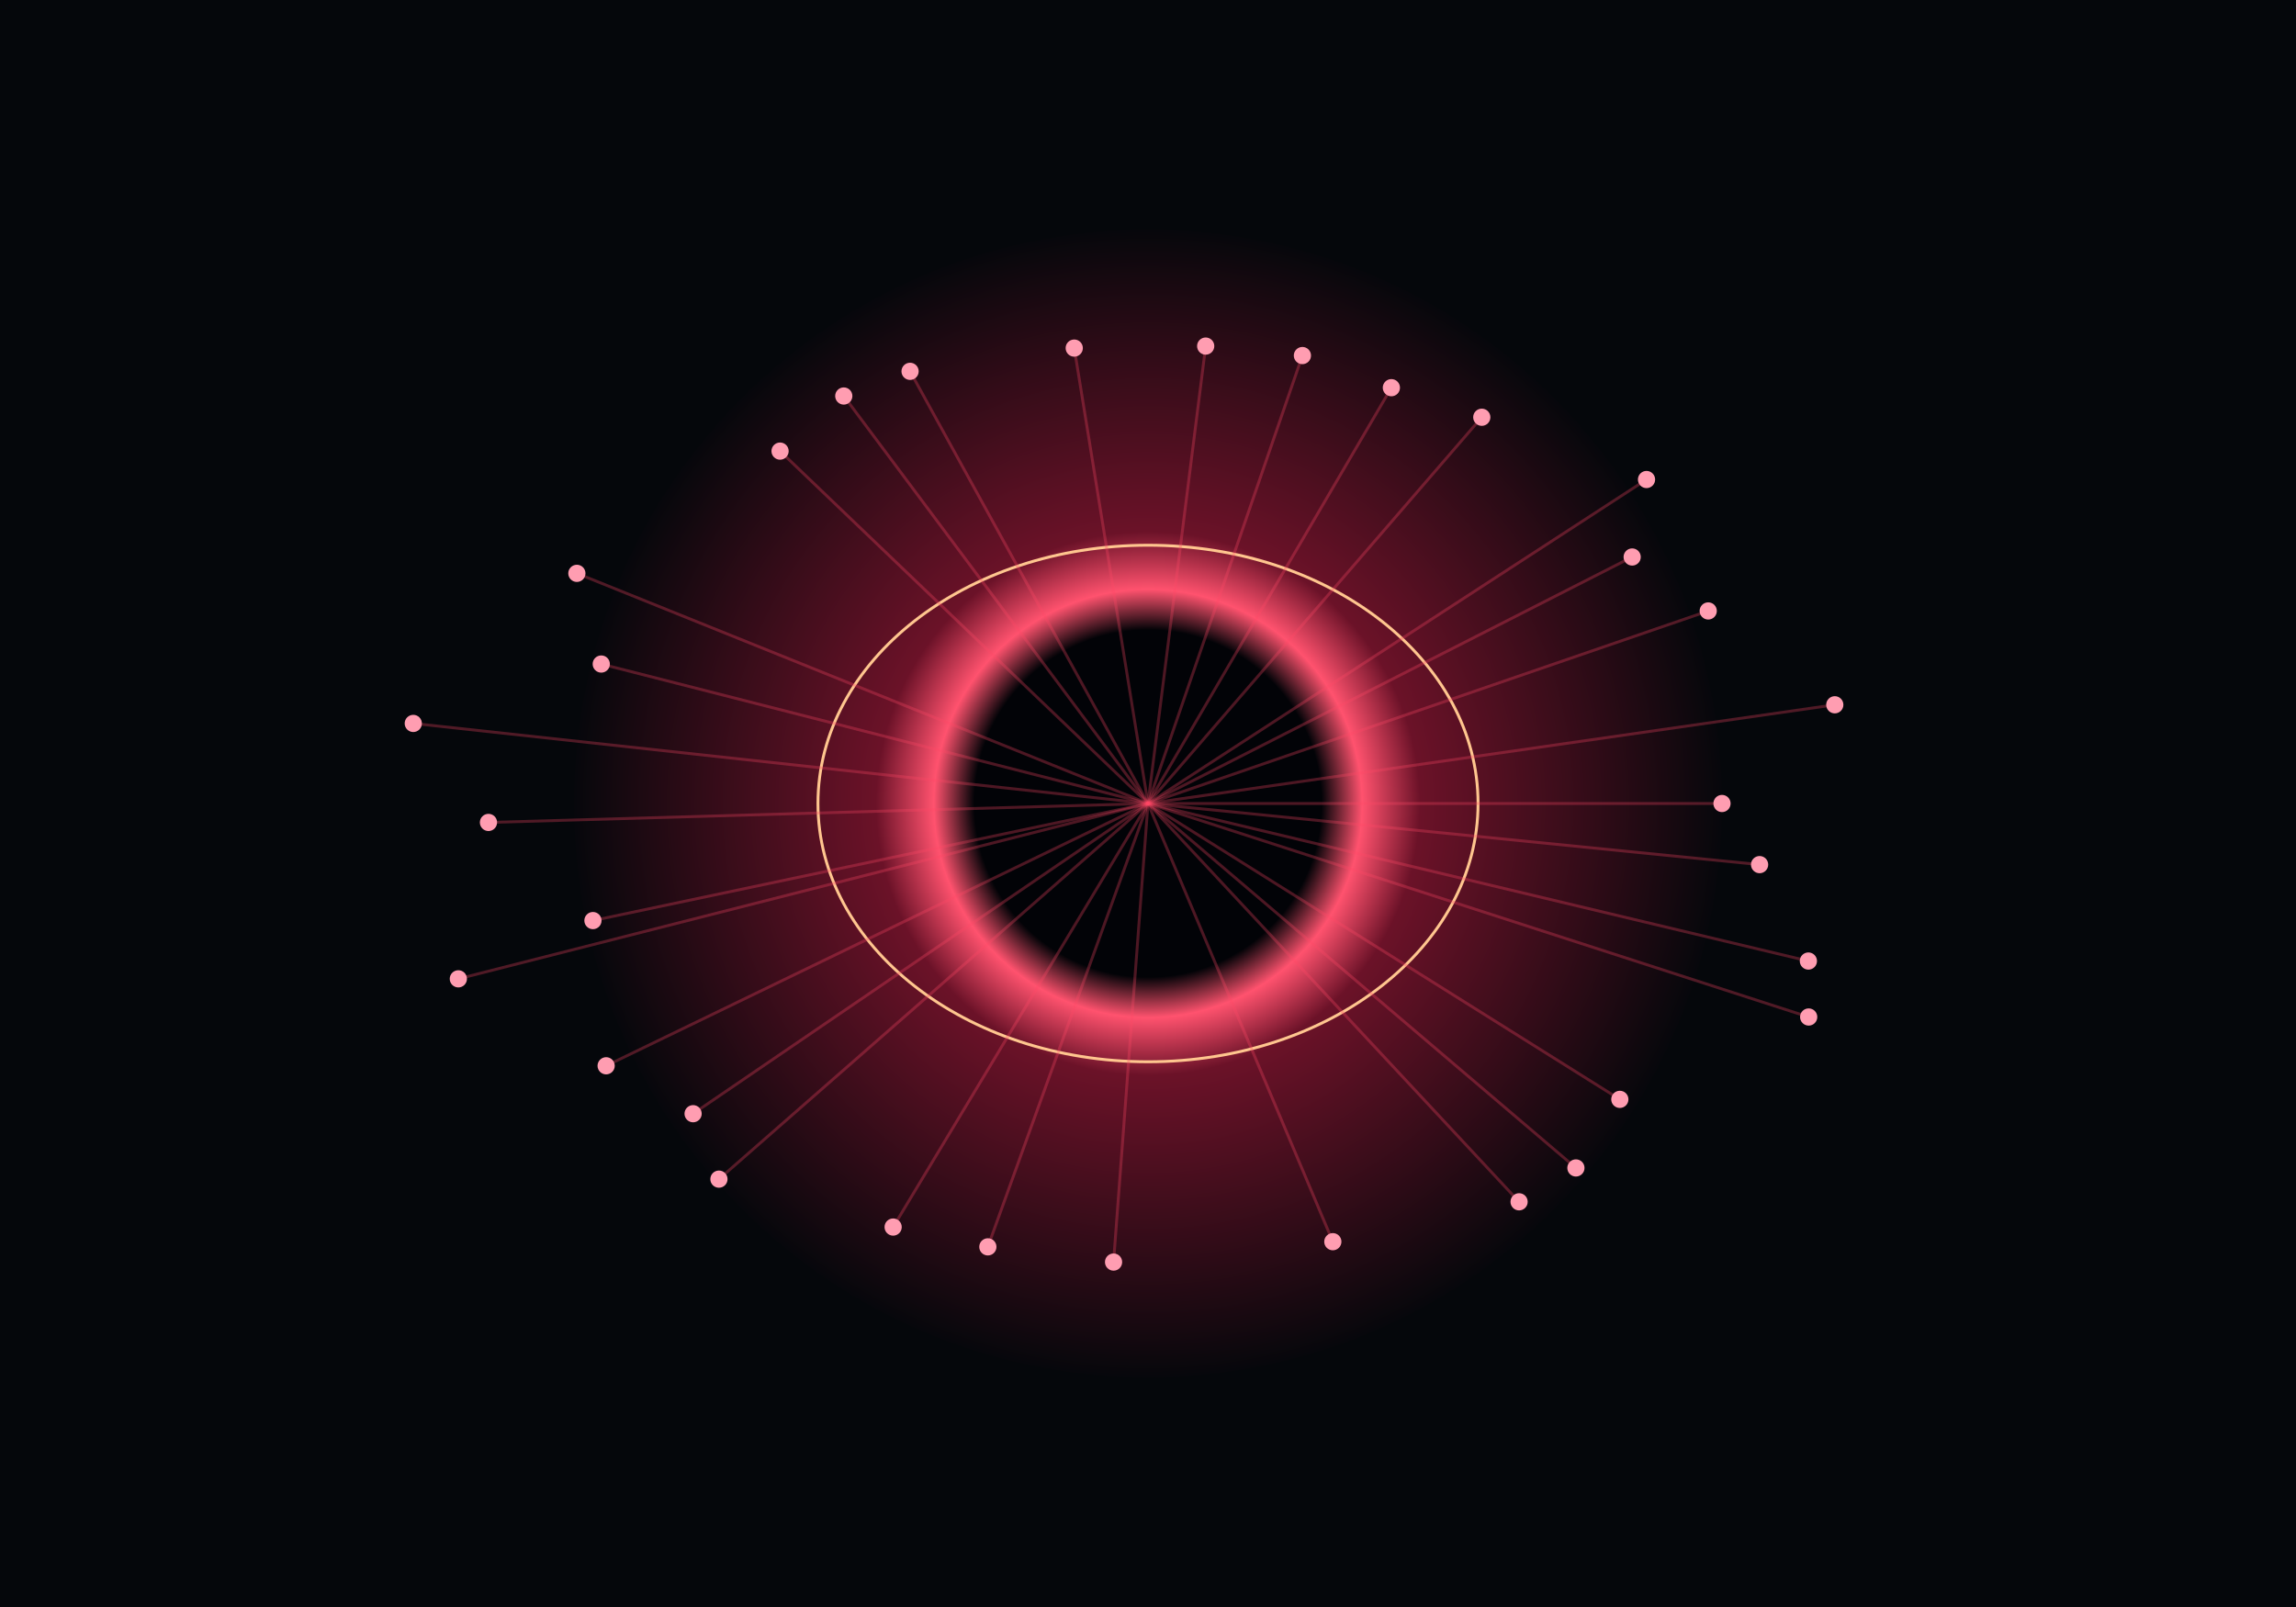
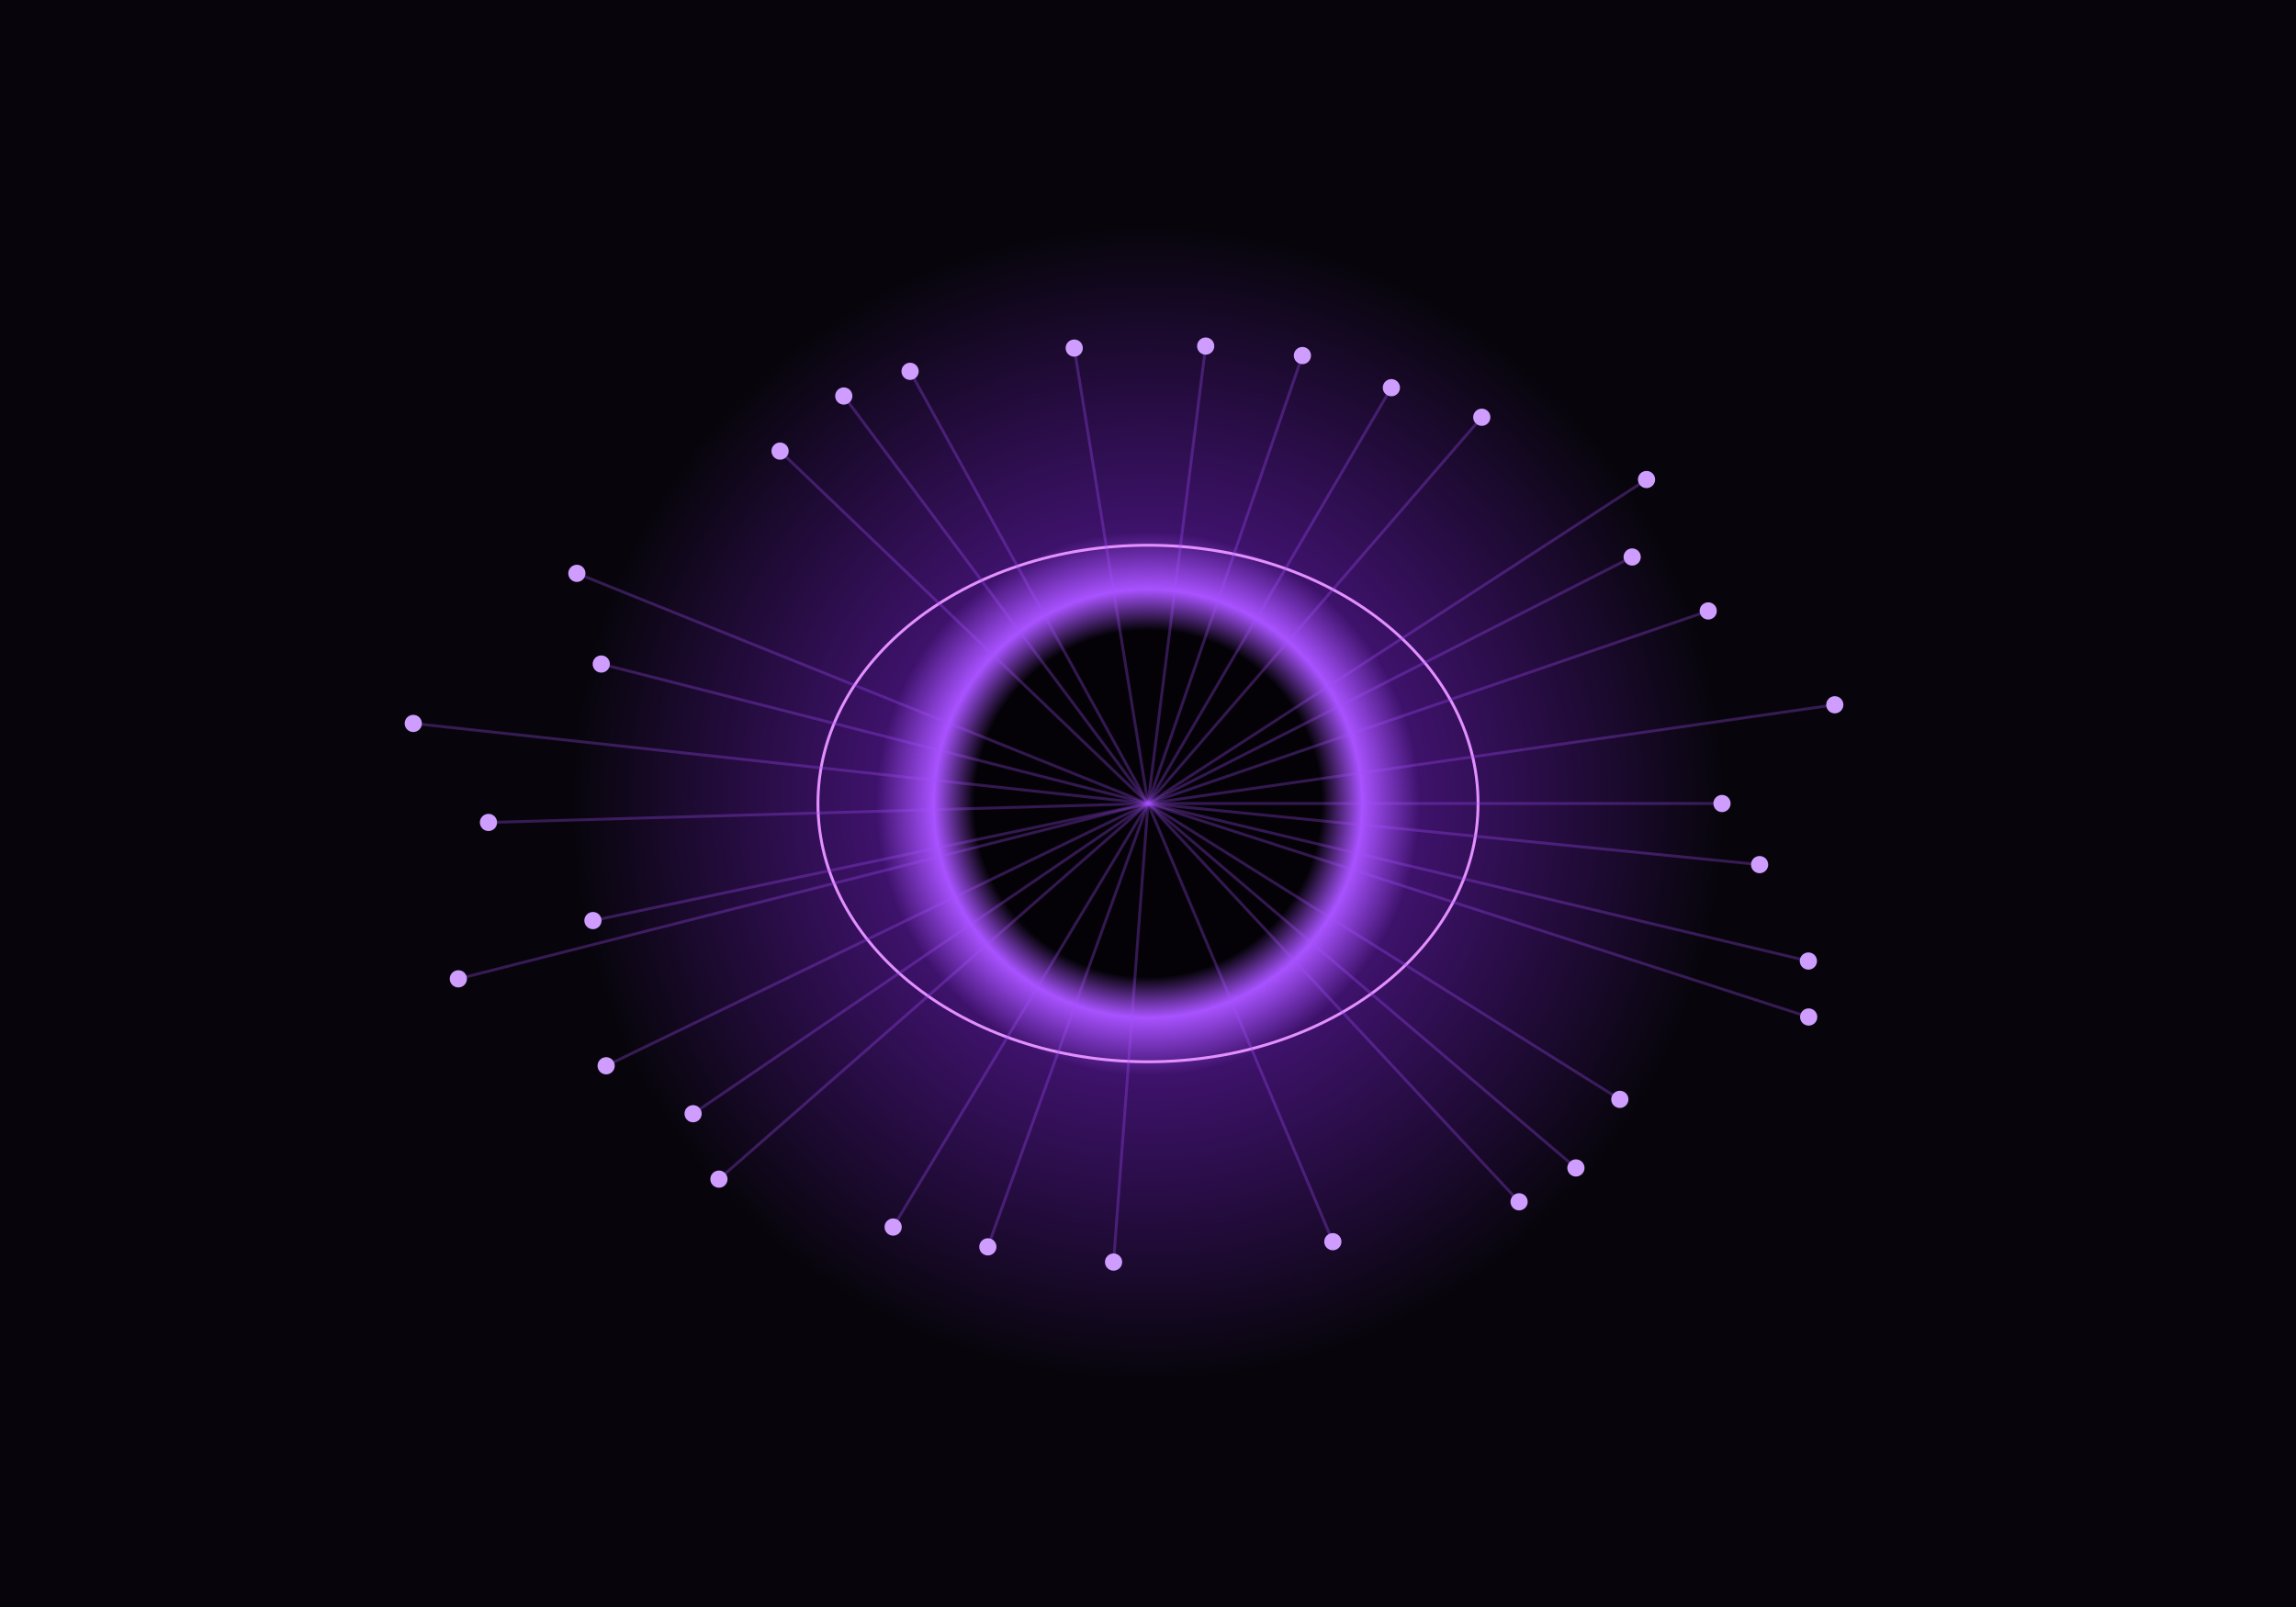
<svg xmlns="http://www.w3.org/2000/svg" viewBox="0 0 800 560">
  <defs>
    <radialGradient id="g">
-       <stop offset="0" stop-color="#020307" />
-       <stop offset=".3" stop-color="#020307" />
-       <stop offset=".37" stop-color="#ff526e" />
-       <stop offset=".47" stop-color="#6b1228" />
-       <stop offset="1" stop-color="#05070b" />
+       <stop offset="0" stop-color="#040207" />
+       <stop offset=".3" stop-color="#040207" />
+       <stop offset=".37" stop-color="#a852ff" />
+       <stop offset=".47" stop-color="#3e126b" />
+       <stop offset="1" stop-color="#07050b" />
    </radialGradient>
  </defs>
-   <rect width="800" height="560" fill="#05070b" />
+   <rect width="800" height="560" fill="#07050b" />
  <circle cx="400" cy="280" r="200" fill="url(#g)" />
-   <ellipse cx="400" cy="280" rx="115" ry="90" fill="none" stroke="#ffc68f" />
-   <path d="M600.0 280.0L400 280" stroke="#ff4765" opacity=".3" />
-   <circle cx="600.0" cy="280.0" r="3" fill="#ff9db1" />
-   <path d="M241.5 388.1L400 280" stroke="#ff4765" opacity=".3" />
-   <circle cx="241.5" cy="388.1" r="3" fill="#ff9db1" />
-   <path d="M420.1 120.6L400 280" stroke="#ff4765" opacity=".3" />
-   <circle cx="420.1" cy="120.6" r="3" fill="#ff9db1" />
-   <path d="M549.1 407.0L400 280" stroke="#ff4765" opacity=".3" />
-   <circle cx="549.1" cy="407.0" r="3" fill="#ff9db1" />
-   <path d="M144.0 252.1L400 280" stroke="#ff4765" opacity=".3" />
-   <circle cx="144.0" cy="252.1" r="3" fill="#ff9db1" />
-   <path d="M568.7 194.1L400 280" stroke="#ff4765" opacity=".3" />
-   <circle cx="568.7" cy="194.1" r="3" fill="#ff9db1" />
-   <path d="M344.2 434.5L400 280" stroke="#ff4765" opacity=".3" />
-   <circle cx="344.2" cy="434.5" r="3" fill="#ff9db1" />
-   <path d="M294.0 138.0L400 280" stroke="#ff4765" opacity=".3" />
-   <circle cx="294.0" cy="138.0" r="3" fill="#ff9db1" />
-   <path d="M630.1 334.9L400 280" stroke="#ff4765" opacity=".3" />
-   <circle cx="630.1" cy="334.9" r="3" fill="#ff9db1" />
-   <path d="M159.7 341.1L400 280" stroke="#ff4765" opacity=".3" />
-   <circle cx="159.7" cy="341.1" r="3" fill="#ff9db1" />
-   <path d="M484.8 135.1L400 280" stroke="#ff4765" opacity=".3" />
-   <circle cx="484.8" cy="135.1" r="3" fill="#ff9db1" />
-   <path d="M464.4 432.7L400 280" stroke="#ff4765" opacity=".3" />
-   <circle cx="464.4" cy="432.7" r="3" fill="#ff9db1" />
-   <path d="M201.0 199.8L400 280" stroke="#ff4765" opacity=".3" />
-   <circle cx="201.0" cy="199.8" r="3" fill="#ff9db1" />
-   <path d="M639.3 245.6L400 280" stroke="#ff4765" opacity=".3" />
-   <circle cx="639.3" cy="245.6" r="3" fill="#ff9db1" />
-   <path d="M250.5 410.9L400 280" stroke="#ff4765" opacity=".3" />
-   <circle cx="250.5" cy="410.9" r="3" fill="#ff9db1" />
-   <path d="M374.3 121.3L400 280" stroke="#ff4765" opacity=".3" />
-   <circle cx="374.3" cy="121.3" r="3" fill="#ff9db1" />
-   <path d="M564.4 383.1L400 280" stroke="#ff4765" opacity=".3" />
-   <circle cx="564.4" cy="383.1" r="3" fill="#ff9db1" />
-   <path d="M170.2 286.6L400 280" stroke="#ff4765" opacity=".3" />
-   <circle cx="170.2" cy="286.6" r="3" fill="#ff9db1" />
-   <path d="M573.7 167.1L400 280" stroke="#ff4765" opacity=".3" />
-   <circle cx="573.7" cy="167.1" r="3" fill="#ff9db1" />
-   <path d="M388.0 439.8L400 280" stroke="#ff4765" opacity=".3" />
-   <circle cx="388.0" cy="439.8" r="3" fill="#ff9db1" />
-   <path d="M271.8 157.2L400 280" stroke="#ff4765" opacity=".3" />
-   <circle cx="271.8" cy="157.2" r="3" fill="#ff9db1" />
-   <path d="M613.1 301.3L400 280" stroke="#ff4765" opacity=".3" />
-   <circle cx="613.1" cy="301.3" r="3" fill="#ff9db1" />
-   <path d="M211.2 371.4L400 280" stroke="#ff4765" opacity=".3" />
-   <circle cx="211.2" cy="371.4" r="3" fill="#ff9db1" />
-   <path d="M453.8 123.9L400 280" stroke="#ff4765" opacity=".3" />
-   <circle cx="453.8" cy="123.9" r="3" fill="#ff9db1" />
-   <path d="M529.3 418.8L400 280" stroke="#ff4765" opacity=".3" />
-   <circle cx="529.3" cy="418.8" r="3" fill="#ff9db1" />
-   <path d="M209.5 231.4L400 280" stroke="#ff4765" opacity=".3" />
-   <circle cx="209.5" cy="231.4" r="3" fill="#ff9db1" />
-   <path d="M595.2 212.9L400 280" stroke="#ff4765" opacity=".3" />
-   <circle cx="595.2" cy="212.9" r="3" fill="#ff9db1" />
-   <path d="M311.2 427.6L400 280" stroke="#ff4765" opacity=".3" />
-   <circle cx="311.2" cy="427.6" r="3" fill="#ff9db1" />
-   <path d="M317.1 129.4L400 280" stroke="#ff4765" opacity=".3" />
-   <circle cx="317.1" cy="129.4" r="3" fill="#ff9db1" />
-   <path d="M630.2 354.4L400 280" stroke="#ff4765" opacity=".3" />
-   <circle cx="630.2" cy="354.4" r="3" fill="#ff9db1" />
-   <path d="M206.6 320.8L400 280" stroke="#ff4765" opacity=".3" />
-   <circle cx="206.6" cy="320.8" r="3" fill="#ff9db1" />
-   <path d="M516.3 145.4L400 280" stroke="#ff4765" opacity=".3" />
-   <circle cx="516.3" cy="145.4" r="3" fill="#ff9db1" />
+   <ellipse cx="400" cy="280" rx="115" ry="90" fill="none" stroke="#e38fff" />
+   <path d="M600.0 280.0L400 280" stroke="#a64dff" opacity=".3" />
+   <circle cx="600.0" cy="280.0" r="3" fill="#ce9dff" />
+   <path d="M241.5 388.1L400 280" stroke="#a64dff" opacity=".3" />
+   <circle cx="241.5" cy="388.1" r="3" fill="#ce9dff" />
+   <path d="M420.1 120.6L400 280" stroke="#a64dff" opacity=".3" />
+   <circle cx="420.1" cy="120.6" r="3" fill="#ce9dff" />
+   <path d="M549.1 407.0L400 280" stroke="#a64dff" opacity=".3" />
+   <circle cx="549.1" cy="407.0" r="3" fill="#ce9dff" />
+   <path d="M144.0 252.1L400 280" stroke="#a64dff" opacity=".3" />
+   <circle cx="144.0" cy="252.1" r="3" fill="#ce9dff" />
+   <path d="M568.7 194.1L400 280" stroke="#a64dff" opacity=".3" />
+   <circle cx="568.7" cy="194.1" r="3" fill="#ce9dff" />
+   <path d="M344.2 434.5L400 280" stroke="#a64dff" opacity=".3" />
+   <circle cx="344.2" cy="434.5" r="3" fill="#ce9dff" />
+   <path d="M294.0 138.0L400 280" stroke="#a64dff" opacity=".3" />
+   <circle cx="294.0" cy="138.0" r="3" fill="#ce9dff" />
+   <path d="M630.1 334.9L400 280" stroke="#a64dff" opacity=".3" />
+   <circle cx="630.1" cy="334.9" r="3" fill="#ce9dff" />
+   <path d="M159.7 341.1L400 280" stroke="#a64dff" opacity=".3" />
+   <circle cx="159.7" cy="341.1" r="3" fill="#ce9dff" />
+   <path d="M484.8 135.1L400 280" stroke="#a64dff" opacity=".3" />
+   <circle cx="484.8" cy="135.1" r="3" fill="#ce9dff" />
+   <path d="M464.4 432.7L400 280" stroke="#a64dff" opacity=".3" />
+   <circle cx="464.4" cy="432.7" r="3" fill="#ce9dff" />
+   <path d="M201.0 199.8L400 280" stroke="#a64dff" opacity=".3" />
+   <circle cx="201.0" cy="199.8" r="3" fill="#ce9dff" />
+   <path d="M639.3 245.6L400 280" stroke="#a64dff" opacity=".3" />
+   <circle cx="639.3" cy="245.6" r="3" fill="#ce9dff" />
+   <path d="M250.5 410.9L400 280" stroke="#a64dff" opacity=".3" />
+   <circle cx="250.5" cy="410.9" r="3" fill="#ce9dff" />
+   <path d="M374.3 121.3L400 280" stroke="#a64dff" opacity=".3" />
+   <circle cx="374.3" cy="121.3" r="3" fill="#ce9dff" />
+   <path d="M564.4 383.1L400 280" stroke="#a64dff" opacity=".3" />
+   <circle cx="564.4" cy="383.1" r="3" fill="#ce9dff" />
+   <path d="M170.2 286.6L400 280" stroke="#a64dff" opacity=".3" />
+   <circle cx="170.2" cy="286.6" r="3" fill="#ce9dff" />
+   <path d="M573.7 167.1L400 280" stroke="#a64dff" opacity=".3" />
+   <circle cx="573.7" cy="167.1" r="3" fill="#ce9dff" />
+   <path d="M388.0 439.8L400 280" stroke="#a64dff" opacity=".3" />
+   <circle cx="388.0" cy="439.8" r="3" fill="#ce9dff" />
+   <path d="M271.8 157.2L400 280" stroke="#a64dff" opacity=".3" />
+   <circle cx="271.8" cy="157.2" r="3" fill="#ce9dff" />
+   <path d="M613.1 301.3L400 280" stroke="#a64dff" opacity=".3" />
+   <circle cx="613.1" cy="301.3" r="3" fill="#ce9dff" />
+   <path d="M211.2 371.4L400 280" stroke="#a64dff" opacity=".3" />
+   <circle cx="211.2" cy="371.4" r="3" fill="#ce9dff" />
+   <path d="M453.8 123.9L400 280" stroke="#a64dff" opacity=".3" />
+   <circle cx="453.8" cy="123.9" r="3" fill="#ce9dff" />
+   <path d="M529.3 418.8L400 280" stroke="#a64dff" opacity=".3" />
+   <circle cx="529.3" cy="418.8" r="3" fill="#ce9dff" />
+   <path d="M209.5 231.4L400 280" stroke="#a64dff" opacity=".3" />
+   <circle cx="209.5" cy="231.4" r="3" fill="#ce9dff" />
+   <path d="M595.2 212.9L400 280" stroke="#a64dff" opacity=".3" />
+   <circle cx="595.2" cy="212.9" r="3" fill="#ce9dff" />
+   <path d="M311.2 427.6L400 280" stroke="#a64dff" opacity=".3" />
+   <circle cx="311.2" cy="427.6" r="3" fill="#ce9dff" />
+   <path d="M317.1 129.4L400 280" stroke="#a64dff" opacity=".3" />
+   <circle cx="317.1" cy="129.4" r="3" fill="#ce9dff" />
+   <path d="M630.2 354.4L400 280" stroke="#a64dff" opacity=".3" />
+   <circle cx="630.2" cy="354.4" r="3" fill="#ce9dff" />
+   <path d="M206.6 320.8L400 280" stroke="#a64dff" opacity=".3" />
+   <circle cx="206.6" cy="320.8" r="3" fill="#ce9dff" />
+   <path d="M516.3 145.4L400 280" stroke="#a64dff" opacity=".3" />
+   <circle cx="516.3" cy="145.4" r="3" fill="#ce9dff" />
</svg>
